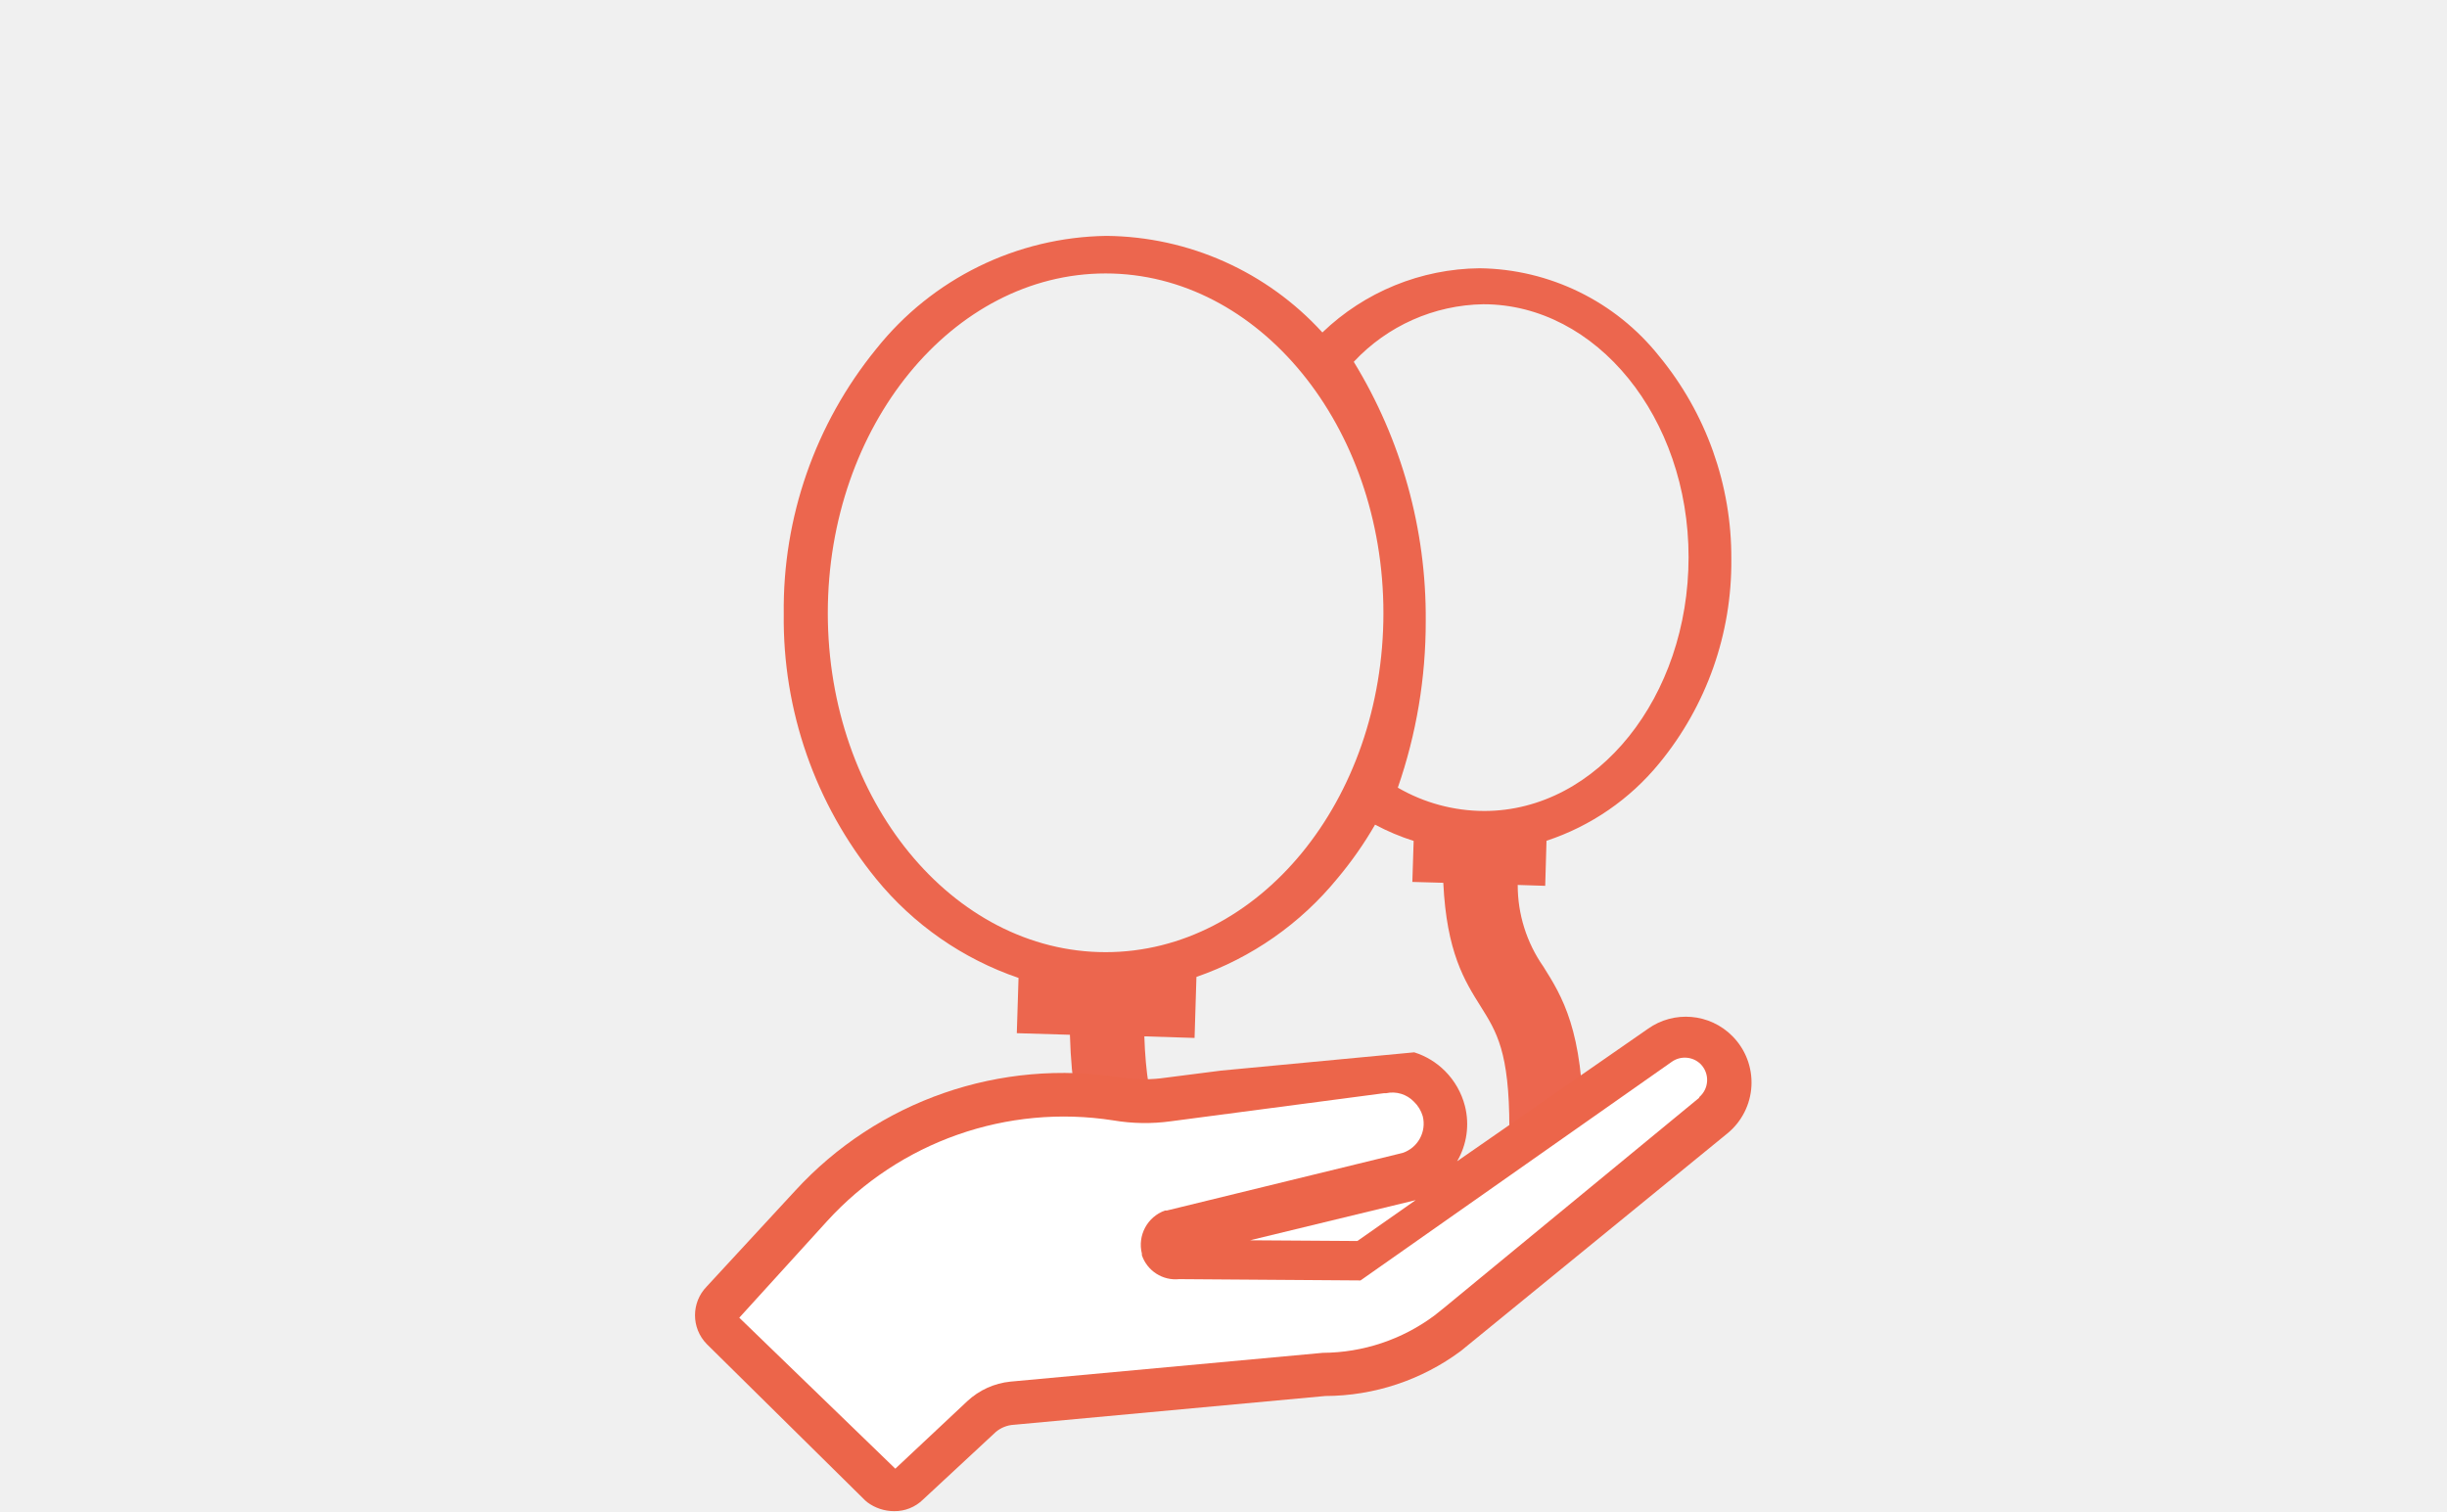
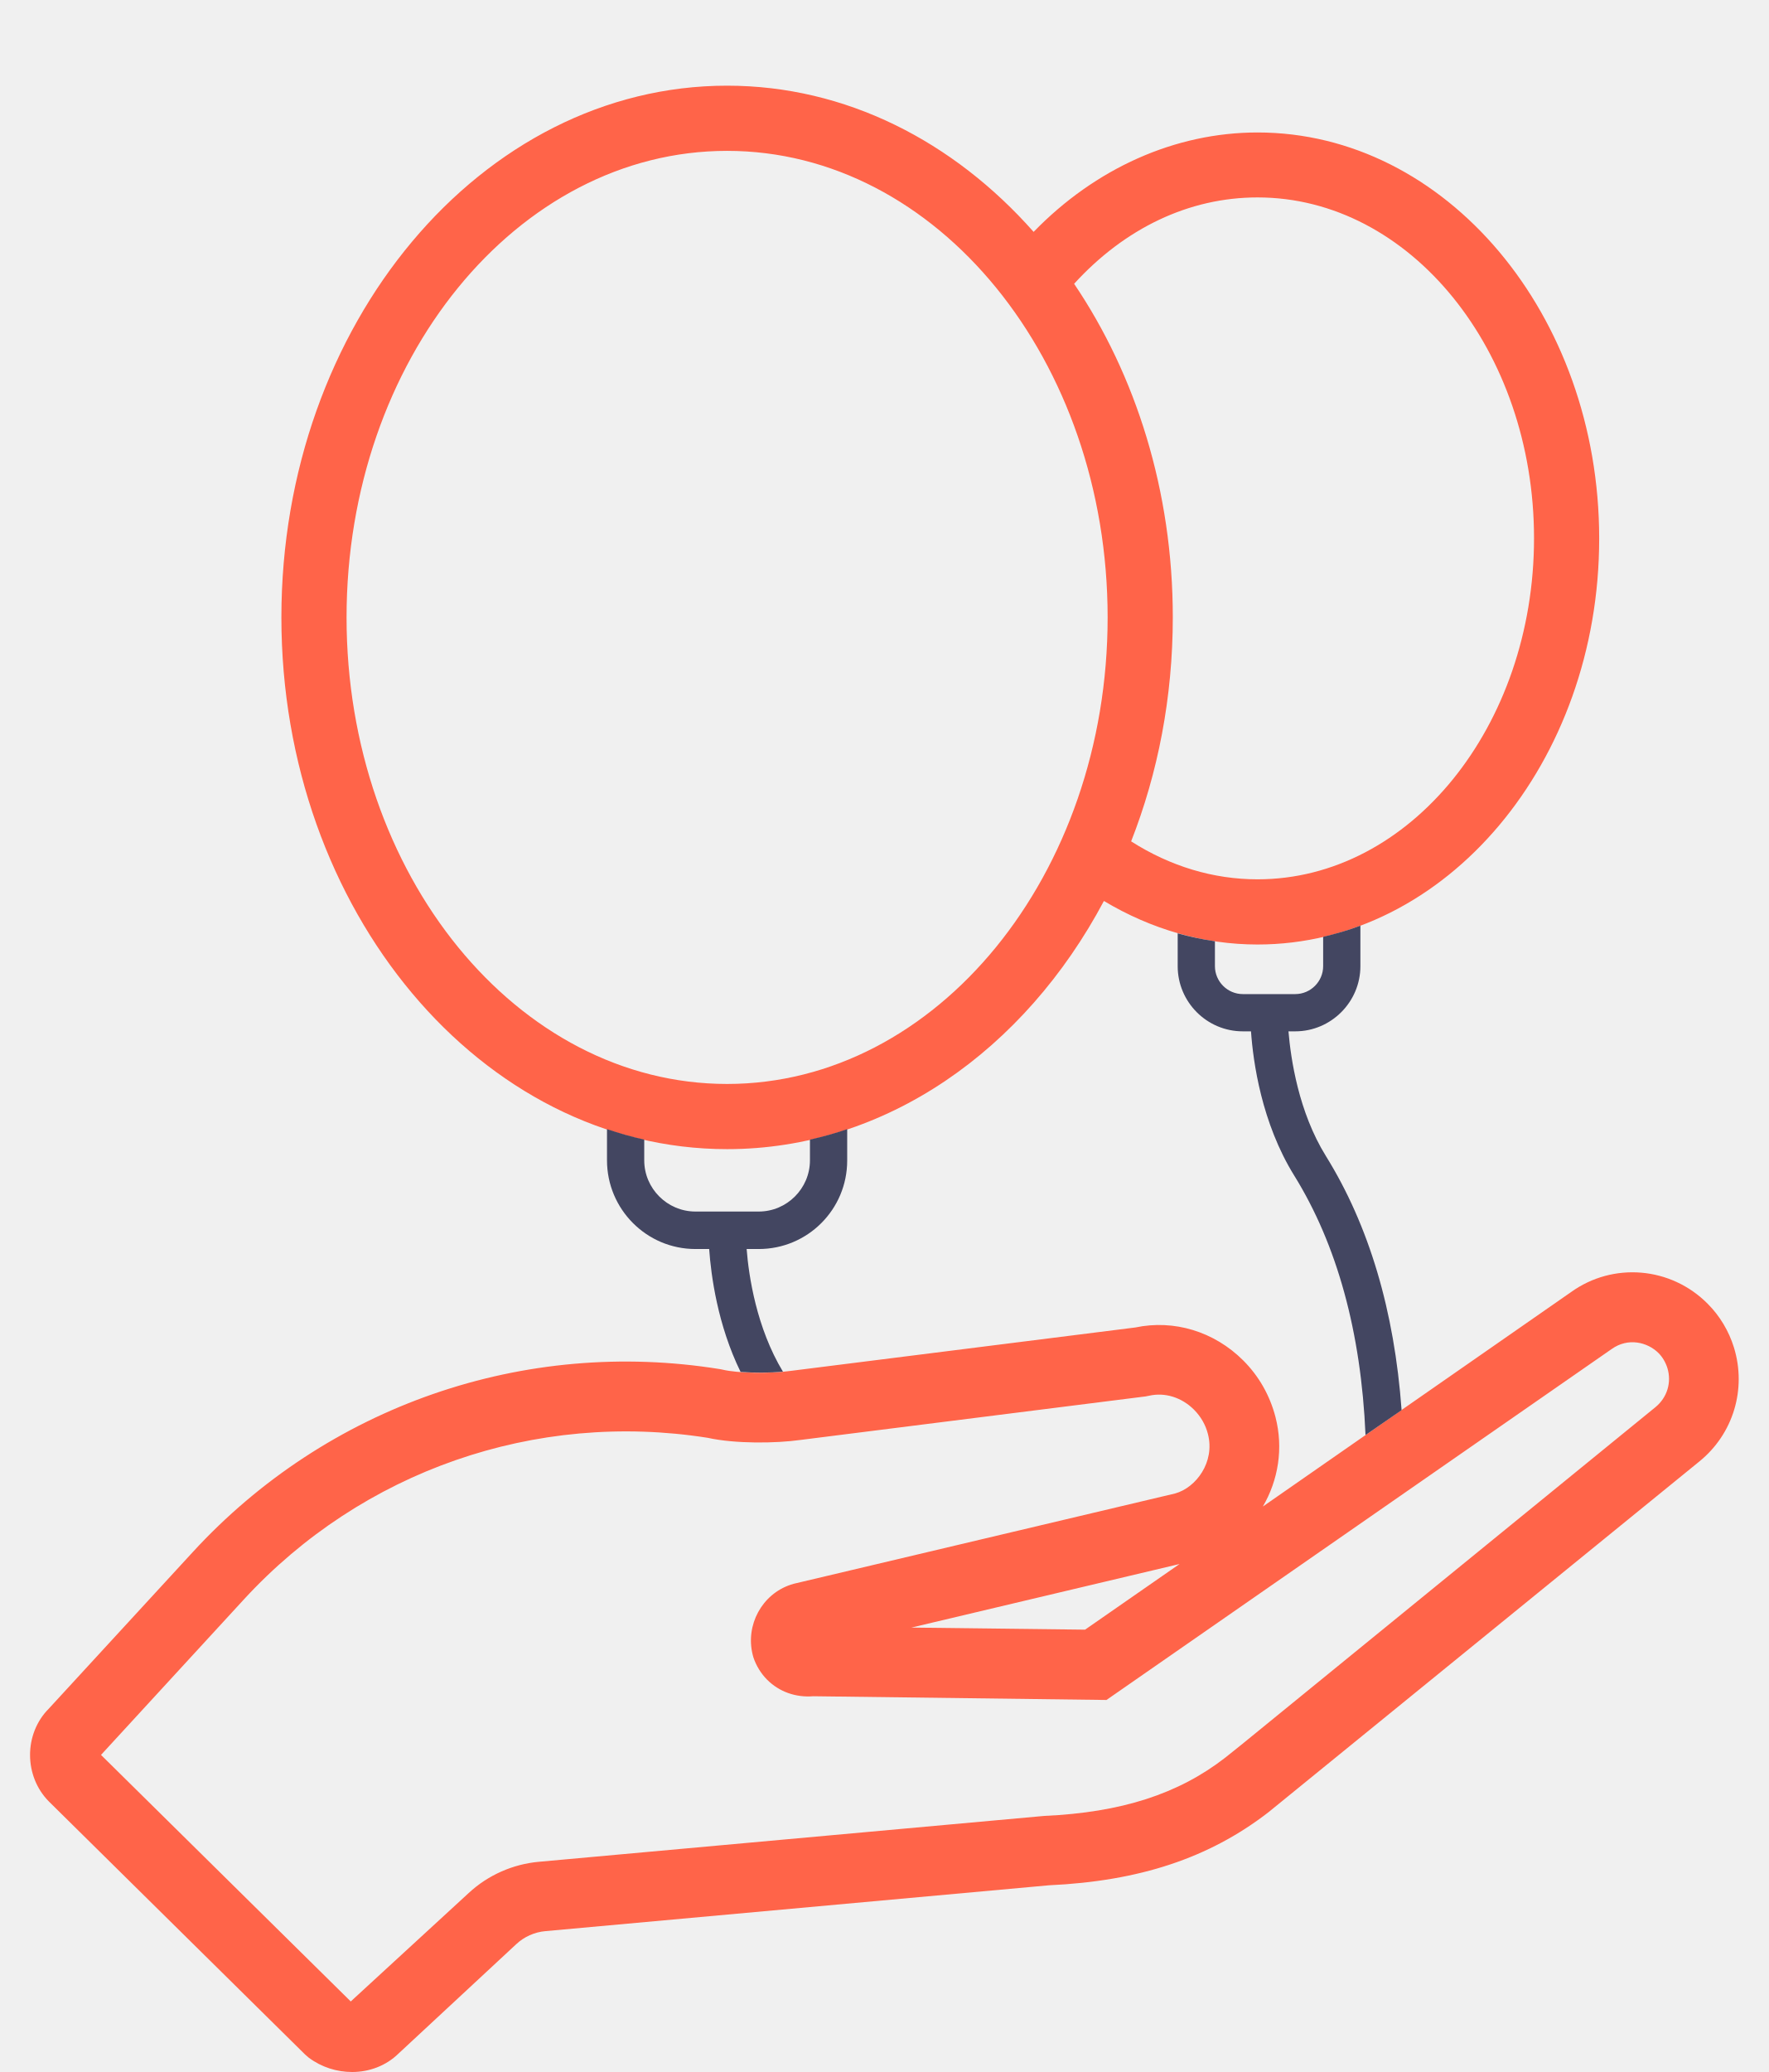
- <svg xmlns="http://www.w3.org/2000/svg" id="Calque_1" data-name="Calque 1" viewBox="0 0 170 105">
-   <defs>
-     <style>.cls-1{fill:none;}.cls-2{fill:#ec664e;}.cls-3{fill:#ec654a;}.cls-4{fill:#fff;}</style>
-   </defs>
-   <rect class="cls-1" width="170" height="105" />
-   <path class="cls-2" d="M115.26,24.74a16.2,16.2,0,0,0-12.47-6.1A16,16,0,0,0,91.87,23.1a20.56,20.56,0,0,0-15-6.71,20.82,20.82,0,0,0-16,7.86,28.58,28.58,0,0,0-6.42,18.41,28.58,28.58,0,0,0,6.42,18.41,21.9,21.9,0,0,0,9.89,6.88l-.12,3.84,3.69.11c.19,6.84,1.87,9.5,3.36,11.87s2.8,4.43,2.8,11.79h5.16c0-8.86-1.91-11.88-3.59-14.55-1.27-2-2.39-3.79-2.56-9l3.49.11.13-4.24a21.92,21.92,0,0,0,9.8-6.85,26.06,26.06,0,0,0,2.61-3.73,15.77,15.77,0,0,0,2.68,1.13l-.09,2.85,2.15.06c.23,4.83,1.48,6.81,2.59,8.58s2,3.15,2,8.46H110c0-6.8-1.48-9.15-2.78-11.22a9.87,9.87,0,0,1-1.78-5.67l1.91.06.09-3.13a17,17,0,0,0,7.84-5.39,22,22,0,0,0,5-14.17A22,22,0,0,0,115.26,24.74ZM76.81,66.16c-10.64,0-19.3-10.57-19.3-23.56S66.17,19,76.81,19,96.11,29.6,96.11,42.6,87.45,66.16,76.81,66.16Zm26.3-9.81a12,12,0,0,1-6-1.62,35.13,35.13,0,0,0,1.94-11.59,34,34,0,0,0-5-18,12.58,12.58,0,0,1,9-4c7.86,0,14.26,7.88,14.26,17.57S111,56.35,103.11,56.35Z" />
-   <path class="cls-3" d="M84.83,74.39,81,74.88a10.18,10.18,0,0,1-3,0l-.1,0a25.24,25.24,0,0,0-22.66,7.86L49.1,89.39a2.86,2.86,0,0,0,0,4l11,10.86.15.13a3.11,3.11,0,0,0,1.87.62,2.8,2.8,0,0,0,2-.8l5.06-4.7A2.13,2.13,0,0,1,70.43,99l21.64-2a15.85,15.85,0,0,0,9.42-3.13L120,78.76a4.57,4.57,0,0,0,.35-6.77h0a4.55,4.55,0,0,0-5.87-.5l-13.25,9.2a5.11,5.11,0,0,0,.54-3.85,5.31,5.31,0,0,0-1.38-2.42,5.22,5.22,0,0,0-2.14-1.3" />
-   <path class="cls-4" d="M118.07,76.26,100.35,90.85l-.7.56A13.09,13.09,0,0,1,91.9,94L70.2,96a5.15,5.15,0,0,0-3,1.36l-5,4.69L51.36,91.56l6.1-6.71a22.25,22.25,0,0,1,19.89-7,13.13,13.13,0,0,0,4,.06l14.8-1.95.15,0a2.07,2.07,0,0,1,1.93.59,2.3,2.3,0,0,1,.61,1,2.14,2.14,0,0,1-1.4,2.56l-16.37,4-.13,0a2.53,2.53,0,0,0-1.61,3l0,.11a2.47,2.47,0,0,0,2.59,1.66l12.6.09,21.62-15.19a1.57,1.57,0,0,1,2,.15,1.57,1.57,0,0,1-.11,2.32Z" />
-   <polygon class="cls-4" points="98.35 83.39 94.3 86.23 86.84 86.18 98.35 83.39" />
+ <svg xmlns="http://www.w3.org/2000/svg" version="1.1" id="Calque_1" x="0px" y="0px" viewBox="0 0 760 890" style="enable-background:new 0 0 760 890;" xml:space="preserve">
+   <style type="text/css">
+ 	.st0{fill:#FF6449;}
+ 	.st1{fill:#434661;}
+ </style>
+   <g>
+     <path class="st0" d="M540.3,56.9c-35.4,0-69.7,15.4-96.2,42.7c-34.4-38.9-80.7-62.8-131.7-62.8c-105.6,0-191.5,102.5-191.5,228.4   s85.9,228.4,191.5,228.4c68.1,0,127.9-42.6,161.9-106.6c20.4,12.2,42.9,18.7,66,18.7c81,0,146.8-78.2,146.8-174.4   S621.2,56.9,540.3,56.9z M312.4,465.6c-90.2,0-163.5-89.9-163.5-200.4S222.2,64.8,312.4,64.8s163.5,89.9,163.5,200.4   S402.5,465.6,312.4,465.6z M540.3,377.7c-19,0-37.5-5.6-54.3-16.3c11.5-29.3,17.9-61.9,17.9-96.3c0-54.2-15.9-104-42.4-143.2   c21.8-23.9,49.4-37.1,78.8-37.1c65.5,0,118.8,65.7,118.8,146.4S605.8,377.7,540.3,377.7z" />
+     <path class="st0" d="M151.3,890c-6.5,0-13.1-2-18.7-6.2l-1.5-1.3l-110-108.6c-10.9-10.9-10.9-29.2-0.1-40l61.8-67.2   c57.7-62.8,142.4-92.2,226.6-78.6l1,0.2c6.7,1.6,20.6,1.8,29.7,0.5l147.7-18.6c16.6-3.5,33.9,1.7,46.4,14.2   c6.7,6.7,11.4,15,13.8,24.2c3.5,13.5,1.2,27.2-5.4,38.5L675,555c18.1-13,42.9-10.9,58.7,5v0c5.2,5.2,9.1,11.7,11.3,18.8   c5.5,17.9-0.3,37.1-14.8,48.9L544.9,778.5c-25.4,19.6-55.3,29.5-94.2,31.3l-216.4,19.7c-4.6,0.4-9.1,2.4-12.5,5.6l-50.6,47   C165.9,887.3,158.7,890,151.3,890z M43.4,753.8l107.3,105.9l50.7-46.6c8.3-7.7,19-12.4,30.2-13.4l217.1-19.7   c33.1-1.5,57.6-9.4,77.7-25l7-5.6l177.9-145c5-4.1,7-10.6,5.1-16.8c-0.8-2.5-2.1-4.7-3.8-6.4c-4.7-4.7-13.1-6.8-20.2-1.7   l-217,150.7l-126-1.6c-7.5,0.6-14.6-1.9-19.8-7.1c-2.6-2.6-4.7-6-5.9-9.6l-0.3-1.1c-3.2-12.8,4-26,16.3-30.1l1.3-0.4l163.9-38.8   c9-2.5,17.2-13.5,14.1-25.5c-1-4-3.1-7.6-6-10.5c-5.3-5.3-12.5-7.5-19.2-6l-1.5,0.3L344,618.5c-10.6,1.5-28.2,1.7-39.9-0.9   C230,605.9,155.6,631.8,104.8,687L43.4,753.8z M42.7,754.6L42.7,754.6C42.7,754.6,42.7,754.6,42.7,754.6z M391.6,699.1l74.6,0.9   l40.6-28.2L391.6,699.1z" />
+     <path class="st1" d="M298.8,536.5h5.9c0.8,11.3,3.6,32.6,13.5,52.8c5.7,0.4,12.4,0.4,18.2-0.1c-11.4-18.9-14.7-41.1-15.6-52.7h5.2   c21,0,38-17,38-38V485c-5.2,1.8-10.6,3.3-16,4.5v8.9c0,12.1-9.9,22-22,22h-27.2c-12.1,0-22-9.9-22-22v-8.9   c-5.4-1.2-10.7-2.7-16-4.5v13.4C260.8,519.4,277.8,536.5,298.8,536.5z" />
+     <path class="st1" d="M534,443h3.5c0.9,13,4.5,39.3,18.6,62c18.4,29.7,28.7,67.2,30.6,111.4l15.5-10.7c-3.1-42.7-14-79.3-32.5-109.1   c-11.8-19-15.1-41.8-16.1-53.6h2.9c15.4,0,28-12.6,28-28v-17.4c-5.2,2-10.6,3.5-16,4.8V415c0,6.6-5.4,12-12,12H534   c-6.6,0-12-5.4-12-12v-10.7c-5.4-0.8-10.7-1.9-16-3.4V415C506,430.4,518.5,443,534,443z" />
+   </g>
</svg>
